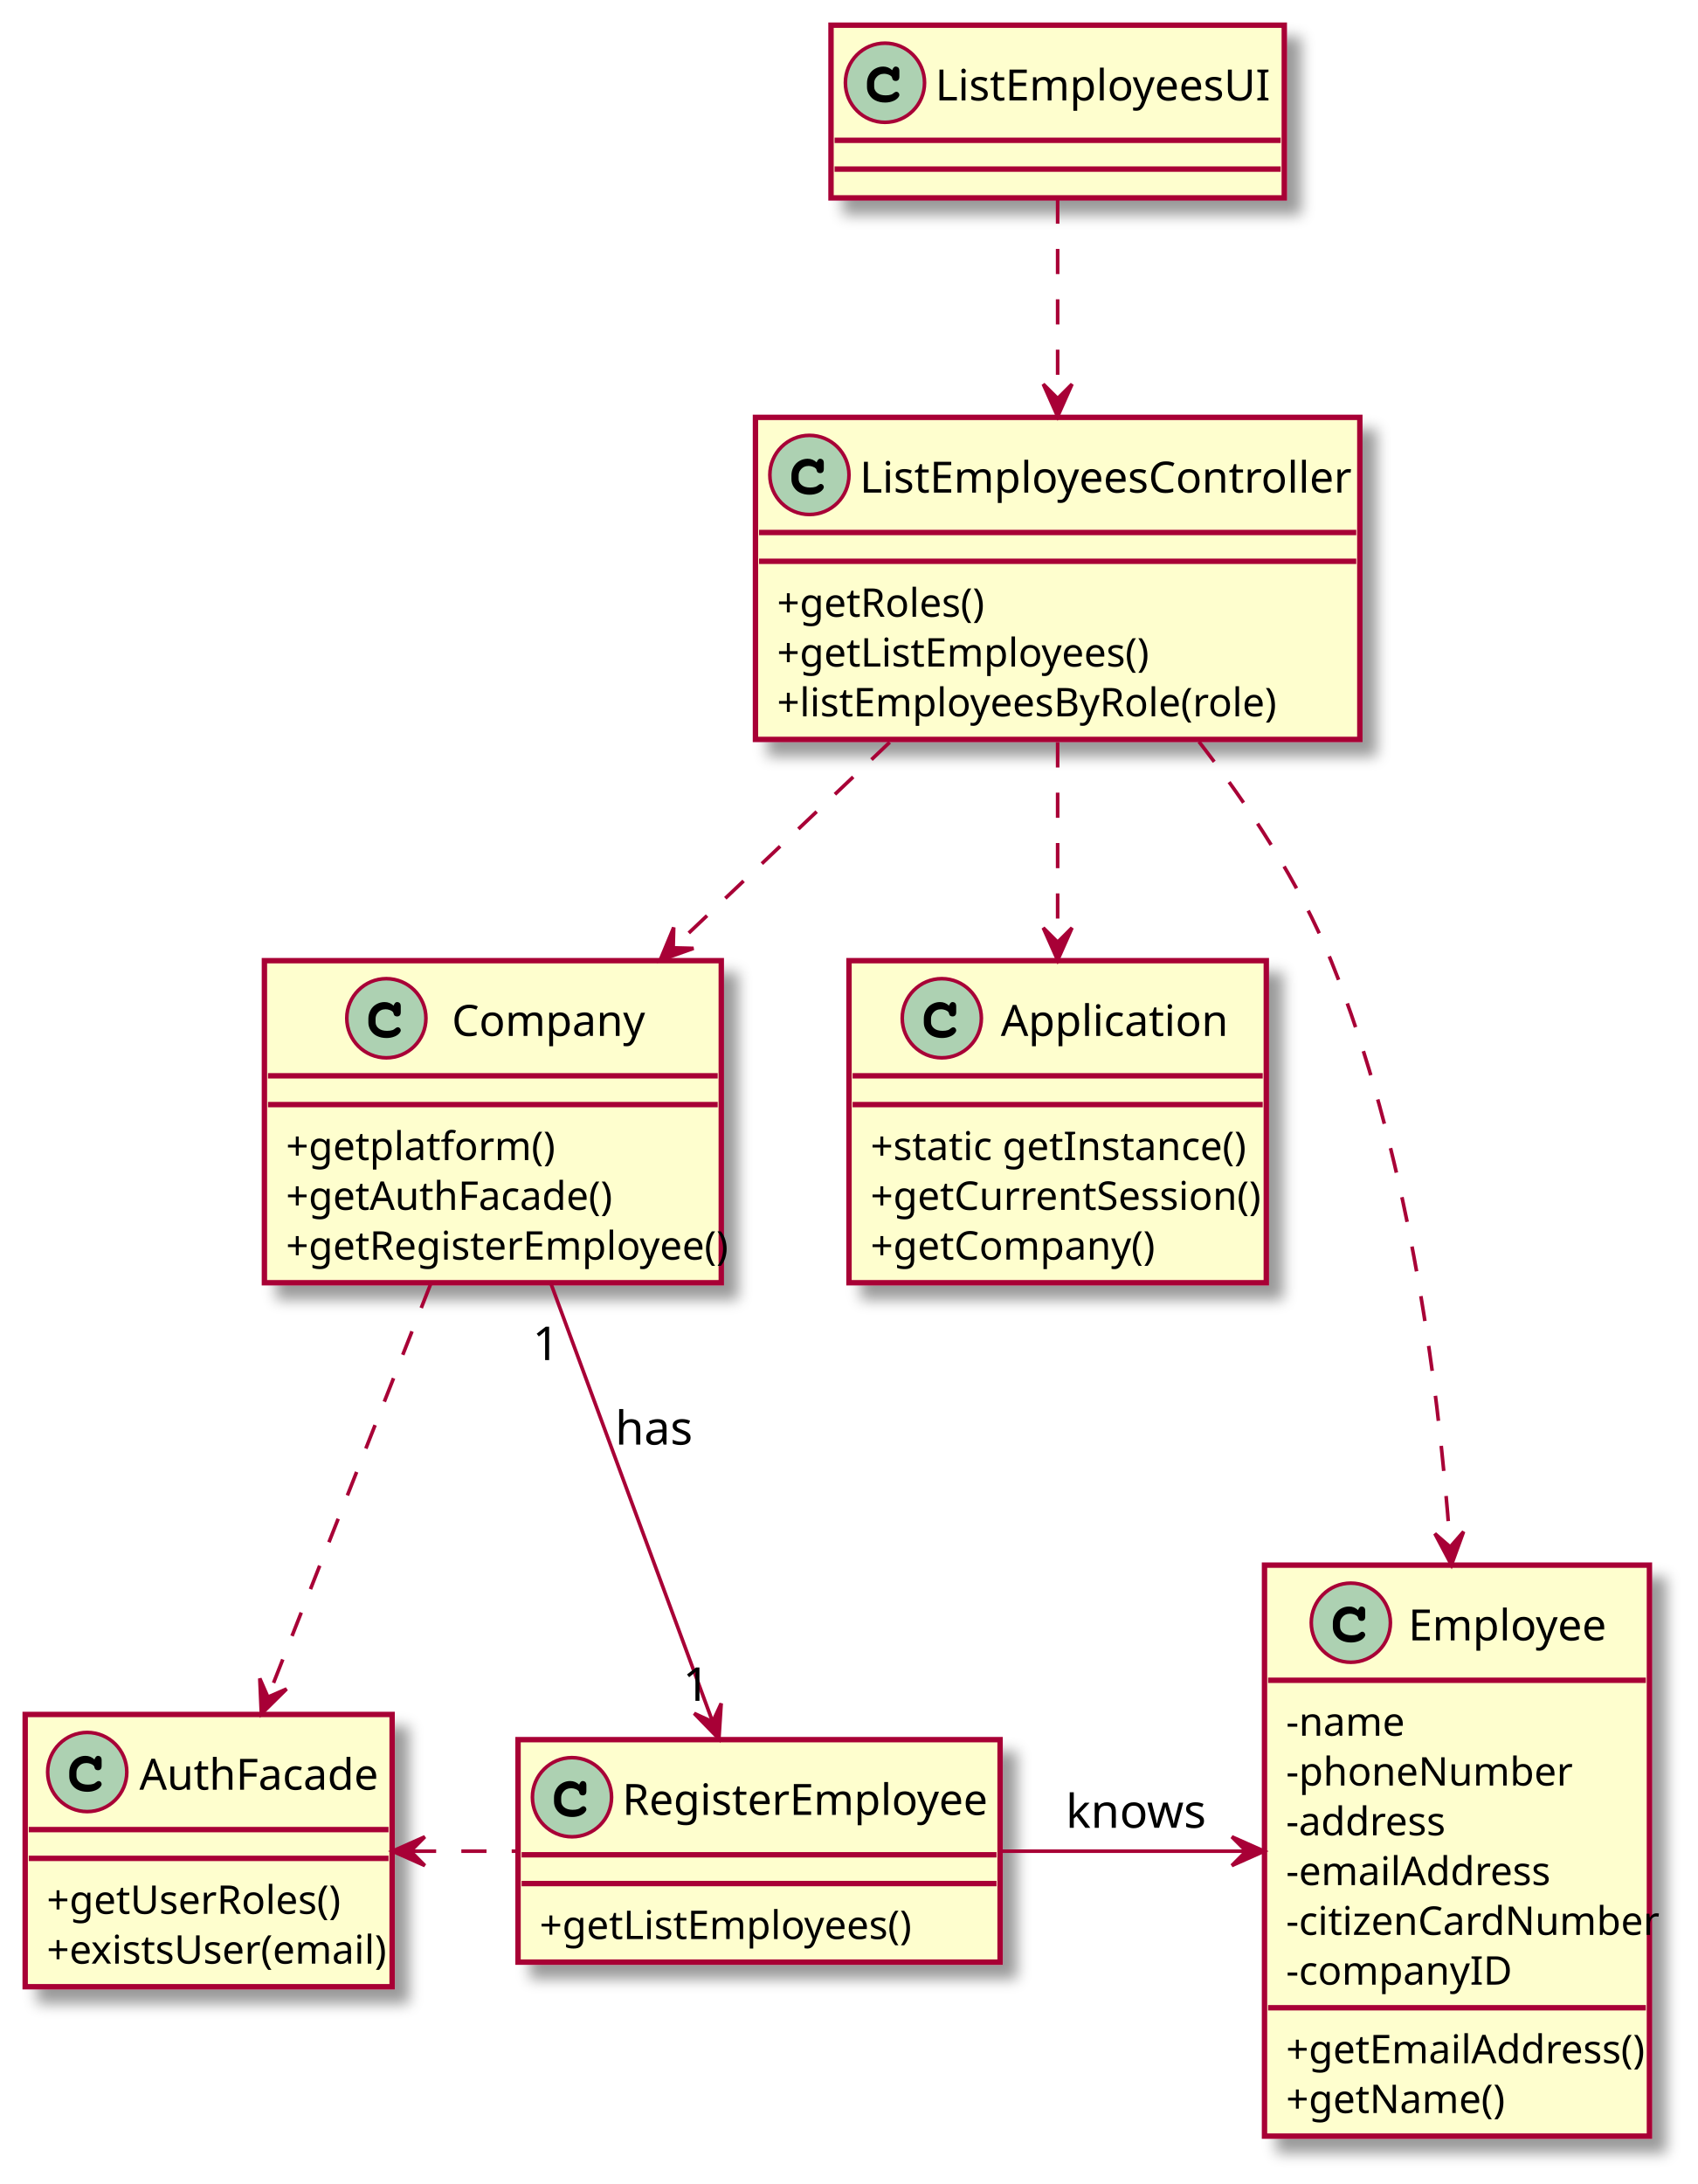
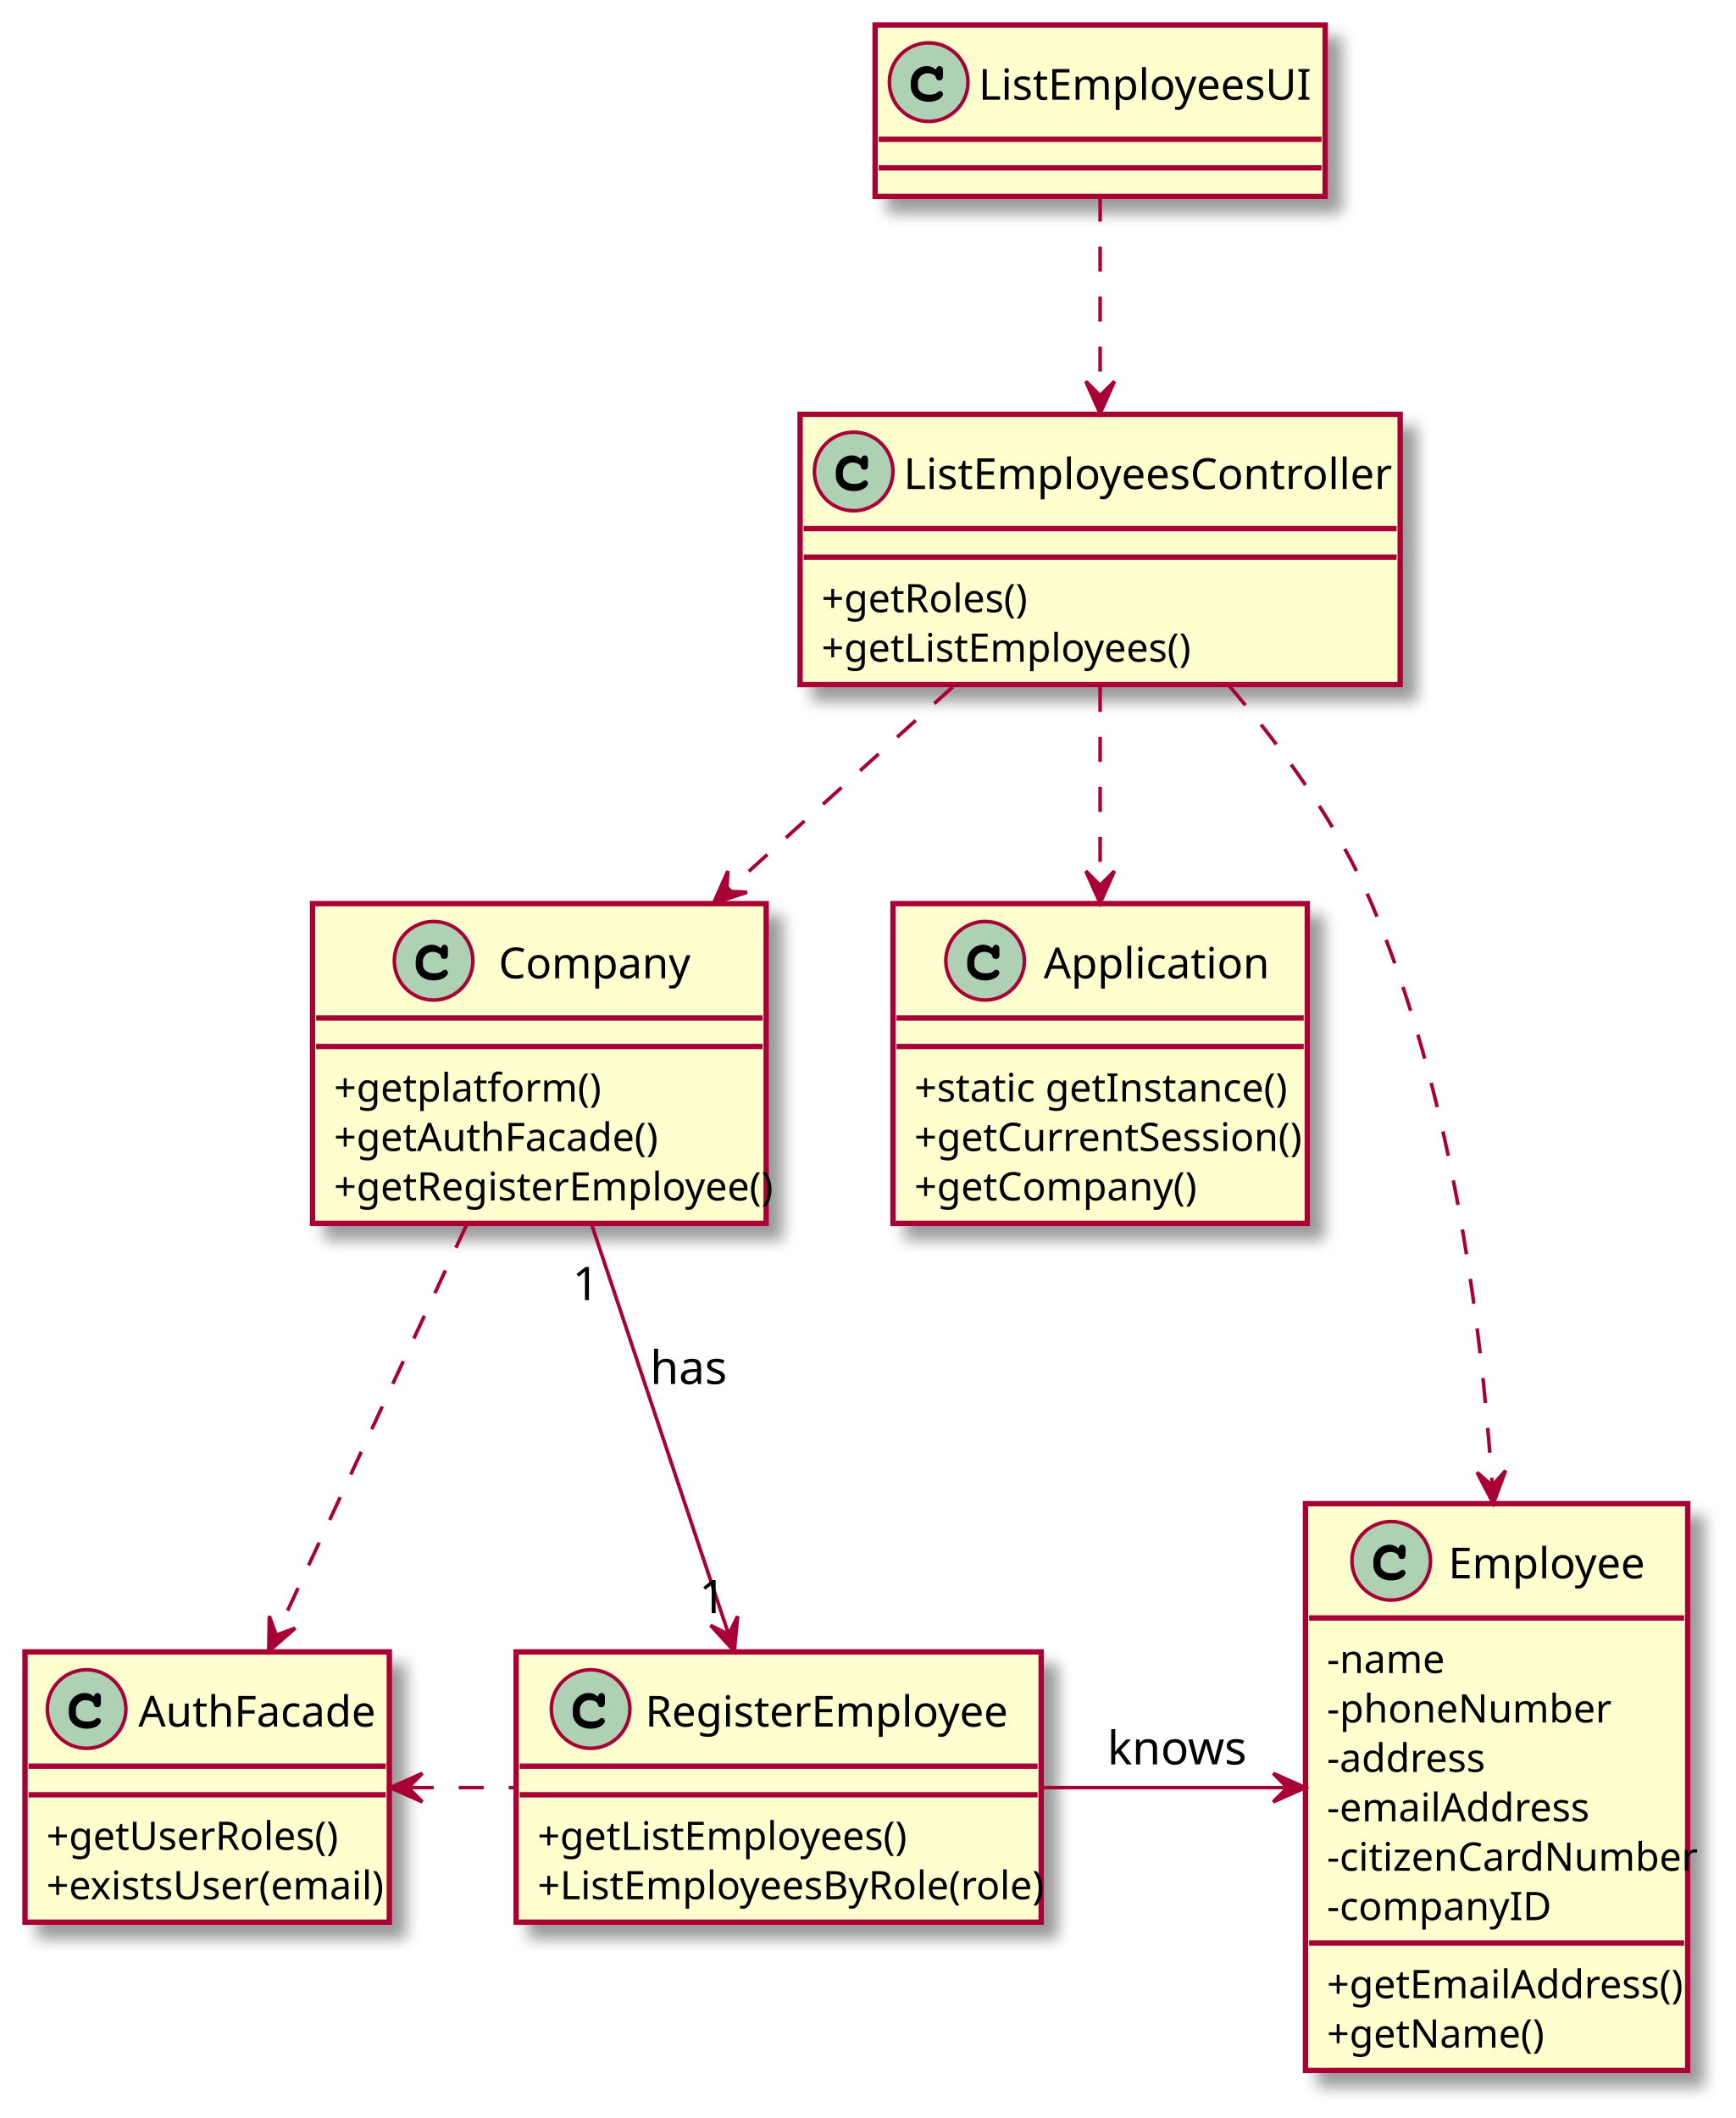
- <svg xmlns="http://www.w3.org/2000/svg" contentScriptType="application/ecmascript" contentStyleType="text/css" height="607px" preserveAspectRatio="none" style="width:472px;height:607px;background:#FFFFFF;" version="1.1" viewBox="0 0 472 607" width="472px" zoomAndPan="magnify">
+ <svg xmlns="http://www.w3.org/2000/svg" contentScriptType="application/ecmascript" contentStyleType="text/css" height="593px" preserveAspectRatio="none" style="width:486px;height:593px;background:#FFFFFF;" version="1.1" viewBox="0 0 486 593" width="486px" zoomAndPan="magnify">
  <defs>
-     <filter height="300%" id="f1q163qgirvrux" width="300%" x="-1" y="-1">
+     <filter height="300%" id="f963phtsgdnoj" width="300%" x="-1" y="-1">
      <feGaussianBlur result="blurOut" stdDeviation="2.0" />
      <feColorMatrix in="blurOut" result="blurOut2" type="matrix" values="0 0 0 0 0 0 0 0 0 0 0 0 0 0 0 0 0 0 .4 0" />
      <feOffset dx="4.0" dy="4.0" in="blurOut2" result="blurOut3" />
      <feBlend in="SourceGraphic" in2="blurOut3" mode="normal" />
    </filter>
  </defs>
  <g>
-     <rect codeLine="4" fill="#FEFECE" filter="url(#f1q163qgirvrux)" height="75.672" id="AuthFacade" style="stroke:#A80036;stroke-width:1.5;" width="102" x="7" y="476.5" />
-     <ellipse cx="24.25" cy="492.5" fill="#ADD1B2" rx="11" ry="11" style="stroke:#A80036;stroke-width:1.0;" />
-     <path d="M26.25,489 Q26.453,488.5 26.688,488.25 Q26.922,488 27.188,488 Q27.656,488 27.953,488.281 Q28.25,488.562 28.25,489.219 L28.25,490.781 Q28.25,491.438 27.969,491.719 Q27.688,492 27.25,492 Q26.859,492 26.609,491.828 Q26.359,491.656 26.25,491.203 Q26.203,490.891 26.031,490.719 Q25.719,490.391 25.156,490.203 Q24.594,490 24.031,490 Q23.328,490 22.734,490.281 Q22.156,490.562 21.703,491.188 Q21.25,491.812 21.25,492.672 L21.25,493.594 Q21.25,494.625 22.094,495.312 Q22.938,496 24.438,496 Q25.328,496 25.953,495.797 Q26.312,495.688 26.719,495.328 Q26.984,495.125 27.125,495.062 Q27.266,495 27.438,495 Q27.766,495 28,495.266 Q28.25,495.516 28.25,495.875 Q28.25,496.219 27.906,496.625 Q27.406,497.219 26.609,497.547 Q25.562,498 24.281,498 Q22.781,498 21.578,497.406 Q20.609,496.938 19.922,495.922 Q19.25,494.906 19.25,493.703 L19.25,492.609 Q19.25,491.359 19.844,490.266 Q20.453,489.172 21.5,488.594 Q22.562,488 23.75,488 Q24.469,488 25.094,488.25 Q25.719,488.5 26.25,489 Z " fill="#000000" />
-     <text fill="#000000" font-family="sans-serif" font-size="12" lengthAdjust="spacing" textLength="65" x="38.75" y="497.41">AuthFacade</text>
-     <line style="stroke:#A80036;stroke-width:1.5;" x1="8" x2="108" y1="508.5" y2="508.5" />
-     <line style="stroke:#A80036;stroke-width:1.5;" x1="8" x2="108" y1="516.5" y2="516.5" />
-     <text fill="#000000" font-family="sans-serif" font-size="11" lengthAdjust="spacing" textLength="79" x="13" y="531.919">+getUserRoles()</text>
-     <text fill="#000000" font-family="sans-serif" font-size="11" lengthAdjust="spacing" textLength="90" x="13" y="545.755">+existsUser(email)</text>
-     <rect codeLine="9" fill="#FEFECE" filter="url(#f1q163qgirvrux)" height="89.508" id="Application" style="stroke:#A80036;stroke-width:1.5;" width="116" x="236" y="267" />
-     <ellipse cx="261.8" cy="283" fill="#ADD1B2" rx="11" ry="11" style="stroke:#A80036;stroke-width:1.0;" />
-     <path d="M263.8,279.5 Q264.003,279 264.238,278.75 Q264.472,278.5 264.738,278.5 Q265.206,278.5 265.503,278.781 Q265.8,279.062 265.8,279.719 L265.8,281.281 Q265.8,281.938 265.519,282.219 Q265.238,282.5 264.8,282.5 Q264.409,282.5 264.159,282.328 Q263.909,282.156 263.8,281.703 Q263.753,281.391 263.581,281.219 Q263.269,280.891 262.706,280.703 Q262.144,280.5 261.581,280.5 Q260.878,280.5 260.284,280.781 Q259.706,281.062 259.253,281.688 Q258.8,282.312 258.8,283.172 L258.8,284.094 Q258.8,285.125 259.644,285.812 Q260.488,286.5 261.988,286.5 Q262.878,286.5 263.503,286.297 Q263.863,286.188 264.269,285.828 Q264.534,285.625 264.675,285.562 Q264.816,285.5 264.988,285.5 Q265.316,285.5 265.55,285.766 Q265.8,286.016 265.8,286.375 Q265.8,286.719 265.456,287.125 Q264.956,287.719 264.159,288.047 Q263.113,288.5 261.831,288.5 Q260.331,288.5 259.128,287.906 Q258.159,287.438 257.472,286.422 Q256.8,285.406 256.8,284.203 L256.8,283.109 Q256.8,281.859 257.394,280.766 Q258.003,279.672 259.05,279.094 Q260.113,278.5 261.3,278.5 Q262.019,278.5 262.644,278.75 Q263.269,279 263.8,279.5 Z " fill="#000000" />
-     <text fill="#000000" font-family="sans-serif" font-size="12" lengthAdjust="spacing" textLength="60" x="278.2" y="287.91">Application</text>
-     <line style="stroke:#A80036;stroke-width:1.5;" x1="237" x2="351" y1="299" y2="299" />
-     <line style="stroke:#A80036;stroke-width:1.5;" x1="237" x2="351" y1="307" y2="307" />
-     <text fill="#000000" font-family="sans-serif" font-size="11" lengthAdjust="spacing" textLength="99" x="242" y="322.419">+static getInstance()</text>
-     <text fill="#000000" font-family="sans-serif" font-size="11" lengthAdjust="spacing" textLength="104" x="242" y="336.255">+getCurrentSession()</text>
-     <text fill="#000000" font-family="sans-serif" font-size="11" lengthAdjust="spacing" textLength="74" x="242" y="350.091">+getCompany()</text>
-     <rect codeLine="16" fill="#FEFECE" filter="url(#f1q163qgirvrux)" height="89.508" id="Company" style="stroke:#A80036;stroke-width:1.5;" width="127" x="73.5" y="267" />
-     <ellipse cx="107.4" cy="283" fill="#ADD1B2" rx="11" ry="11" style="stroke:#A80036;stroke-width:1.0;" />
-     <path d="M109.4,279.5 Q109.603,279 109.838,278.75 Q110.072,278.5 110.338,278.5 Q110.806,278.5 111.103,278.781 Q111.4,279.062 111.4,279.719 L111.4,281.281 Q111.4,281.938 111.119,282.219 Q110.838,282.5 110.4,282.5 Q110.009,282.5 109.759,282.328 Q109.509,282.156 109.4,281.703 Q109.353,281.391 109.181,281.219 Q108.869,280.891 108.306,280.703 Q107.744,280.5 107.181,280.5 Q106.478,280.5 105.884,280.781 Q105.306,281.062 104.853,281.688 Q104.4,282.312 104.4,283.172 L104.4,284.094 Q104.4,285.125 105.244,285.812 Q106.088,286.5 107.588,286.5 Q108.478,286.5 109.103,286.297 Q109.463,286.188 109.869,285.828 Q110.134,285.625 110.275,285.562 Q110.416,285.5 110.588,285.5 Q110.916,285.5 111.15,285.766 Q111.4,286.016 111.4,286.375 Q111.4,286.719 111.056,287.125 Q110.556,287.719 109.759,288.047 Q108.713,288.5 107.431,288.5 Q105.931,288.5 104.728,287.906 Q103.759,287.438 103.072,286.422 Q102.4,285.406 102.4,284.203 L102.4,283.109 Q102.4,281.859 102.994,280.766 Q103.603,279.672 104.65,279.094 Q105.713,278.5 106.9,278.5 Q107.619,278.5 108.244,278.75 Q108.869,279 109.4,279.5 Z " fill="#000000" />
-     <text fill="#000000" font-family="sans-serif" font-size="12" lengthAdjust="spacing" textLength="53" x="125.6" y="287.91">Company</text>
-     <line style="stroke:#A80036;stroke-width:1.5;" x1="74.5" x2="199.5" y1="299" y2="299" />
-     <line style="stroke:#A80036;stroke-width:1.5;" x1="74.5" x2="199.5" y1="307" y2="307" />
-     <text fill="#000000" font-family="sans-serif" font-size="11" lengthAdjust="spacing" textLength="68" x="79.5" y="322.419">+getplatform()</text>
-     <text fill="#000000" font-family="sans-serif" font-size="11" lengthAdjust="spacing" textLength="88" x="79.5" y="336.255">+getAuthFacade()</text>
-     <text fill="#000000" font-family="sans-serif" font-size="11" lengthAdjust="spacing" textLength="115" x="79.5" y="350.091">+getRegisterEmployee()</text>
-     <rect codeLine="22" fill="#FEFECE" filter="url(#f1q163qgirvrux)" height="158.688" id="Employee" style="stroke:#A80036;stroke-width:1.5;" width="107" x="351.5" y="435" />
-     <ellipse cx="375.5" cy="451" fill="#ADD1B2" rx="11" ry="11" style="stroke:#A80036;stroke-width:1.0;" />
-     <path d="M377.5,447.5 Q377.703,447 377.938,446.75 Q378.172,446.5 378.438,446.5 Q378.906,446.5 379.203,446.781 Q379.5,447.062 379.5,447.719 L379.5,449.281 Q379.5,449.938 379.219,450.219 Q378.938,450.5 378.5,450.5 Q378.109,450.5 377.859,450.328 Q377.609,450.156 377.5,449.703 Q377.453,449.391 377.281,449.219 Q376.969,448.891 376.406,448.703 Q375.844,448.5 375.281,448.5 Q374.578,448.5 373.984,448.781 Q373.406,449.062 372.953,449.688 Q372.5,450.312 372.5,451.172 L372.5,452.094 Q372.5,453.125 373.344,453.812 Q374.188,454.5 375.688,454.5 Q376.578,454.5 377.203,454.297 Q377.562,454.188 377.969,453.828 Q378.234,453.625 378.375,453.562 Q378.516,453.5 378.688,453.5 Q379.016,453.5 379.25,453.766 Q379.5,454.016 379.5,454.375 Q379.5,454.719 379.156,455.125 Q378.656,455.719 377.859,456.047 Q376.812,456.5 375.531,456.5 Q374.031,456.5 372.828,455.906 Q371.859,455.438 371.172,454.422 Q370.5,453.406 370.5,452.203 L370.5,451.109 Q370.5,449.859 371.094,448.766 Q371.703,447.672 372.75,447.094 Q373.812,446.5 375,446.5 Q375.719,446.5 376.344,446.75 Q376.969,447 377.5,447.5 Z " fill="#000000" />
-     <text fill="#000000" font-family="sans-serif" font-size="12" lengthAdjust="spacing" textLength="55" x="391.5" y="455.91">Employee</text>
-     <line style="stroke:#A80036;stroke-width:1.5;" x1="352.5" x2="457.5" y1="467" y2="467" />
-     <text fill="#000000" font-family="sans-serif" font-size="11" lengthAdjust="spacing" textLength="30" x="357.5" y="482.419">-name</text>
-     <text fill="#000000" font-family="sans-serif" font-size="11" lengthAdjust="spacing" textLength="71" x="357.5" y="496.255">-phoneNumber</text>
-     <text fill="#000000" font-family="sans-serif" font-size="11" lengthAdjust="spacing" textLength="44" x="357.5" y="510.091">-address</text>
-     <text fill="#000000" font-family="sans-serif" font-size="11" lengthAdjust="spacing" textLength="70" x="357.5" y="523.927">-emailAddress</text>
-     <text fill="#000000" font-family="sans-serif" font-size="11" lengthAdjust="spacing" textLength="95" x="357.5" y="537.763">-citizenCardNumber</text>
-     <text fill="#000000" font-family="sans-serif" font-size="11" lengthAdjust="spacing" textLength="57" x="357.5" y="551.599">-companyID</text>
-     <line style="stroke:#A80036;stroke-width:1.5;" x1="352.5" x2="457.5" y1="558.016" y2="558.016" />
-     <text fill="#000000" font-family="sans-serif" font-size="11" lengthAdjust="spacing" textLength="95" x="357.5" y="573.435">+getEmailAddress()</text>
-     <text fill="#000000" font-family="sans-serif" font-size="11" lengthAdjust="spacing" textLength="56" x="357.5" y="587.27">+getName()</text>
-     <rect codeLine="34" fill="#FEFECE" filter="url(#f1q163qgirvrux)" height="61.836" id="RegisterEmployee" style="stroke:#A80036;stroke-width:1.5;" width="134" x="144" y="483.5" />
-     <ellipse cx="159" cy="499.5" fill="#ADD1B2" rx="11" ry="11" style="stroke:#A80036;stroke-width:1.0;" />
-     <path d="M161,496 Q161.203,495.5 161.438,495.25 Q161.672,495 161.938,495 Q162.406,495 162.703,495.281 Q163,495.562 163,496.219 L163,497.781 Q163,498.438 162.719,498.719 Q162.438,499 162,499 Q161.609,499 161.359,498.828 Q161.109,498.656 161,498.203 Q160.953,497.891 160.781,497.719 Q160.469,497.391 159.906,497.203 Q159.344,497 158.781,497 Q158.078,497 157.484,497.281 Q156.906,497.562 156.453,498.188 Q156,498.812 156,499.672 L156,500.594 Q156,501.625 156.844,502.312 Q157.688,503 159.188,503 Q160.078,503 160.703,502.797 Q161.062,502.688 161.469,502.328 Q161.734,502.125 161.875,502.062 Q162.016,502 162.188,502 Q162.516,502 162.75,502.266 Q163,502.516 163,502.875 Q163,503.219 162.656,503.625 Q162.156,504.219 161.359,504.547 Q160.312,505 159.031,505 Q157.531,505 156.328,504.406 Q155.359,503.938 154.672,502.922 Q154,501.906 154,500.703 L154,499.609 Q154,498.359 154.594,497.266 Q155.203,496.172 156.25,495.594 Q157.312,495 158.5,495 Q159.219,495 159.844,495.25 Q160.469,495.5 161,496 Z " fill="#000000" />
-     <text fill="#000000" font-family="sans-serif" font-size="12" lengthAdjust="spacing" textLength="102" x="173" y="504.41">RegisterEmployee</text>
-     <line style="stroke:#A80036;stroke-width:1.5;" x1="145" x2="277" y1="515.5" y2="515.5" />
-     <line style="stroke:#A80036;stroke-width:1.5;" x1="145" x2="277" y1="523.5" y2="523.5" />
-     <text fill="#000000" font-family="sans-serif" font-size="11" lengthAdjust="spacing" textLength="98" x="150" y="538.919">+getListEmployees()</text>
-     <rect codeLine="44" fill="#FEFECE" filter="url(#f1q163qgirvrux)" height="89.508" id="ListEmployeesController" style="stroke:#A80036;stroke-width:1.5;" width="168" x="210" y="116" />
-     <ellipse cx="225" cy="132" fill="#ADD1B2" rx="11" ry="11" style="stroke:#A80036;stroke-width:1.0;" />
-     <path d="M227,128.5 Q227.203,128 227.438,127.75 Q227.672,127.5 227.938,127.5 Q228.406,127.5 228.703,127.781 Q229,128.062 229,128.719 L229,130.281 Q229,130.938 228.719,131.219 Q228.438,131.5 228,131.5 Q227.609,131.5 227.359,131.328 Q227.109,131.156 227,130.703 Q226.953,130.391 226.781,130.219 Q226.469,129.891 225.906,129.703 Q225.344,129.5 224.781,129.5 Q224.078,129.5 223.484,129.781 Q222.906,130.062 222.453,130.688 Q222,131.312 222,132.172 L222,133.094 Q222,134.125 222.844,134.812 Q223.688,135.5 225.188,135.5 Q226.078,135.5 226.703,135.297 Q227.062,135.188 227.469,134.828 Q227.734,134.625 227.875,134.562 Q228.016,134.5 228.188,134.5 Q228.516,134.5 228.75,134.766 Q229,135.016 229,135.375 Q229,135.719 228.656,136.125 Q228.156,136.719 227.359,137.047 Q226.312,137.5 225.031,137.5 Q223.531,137.5 222.328,136.906 Q221.359,136.438 220.672,135.422 Q220,134.406 220,133.203 L220,132.109 Q220,130.859 220.594,129.766 Q221.203,128.672 222.25,128.094 Q223.312,127.5 224.5,127.5 Q225.219,127.5 225.844,127.75 Q226.469,128 227,128.5 Z " fill="#000000" />
-     <text fill="#000000" font-family="sans-serif" font-size="12" lengthAdjust="spacing" textLength="136" x="239" y="136.91">ListEmployeesController</text>
-     <line style="stroke:#A80036;stroke-width:1.5;" x1="211" x2="377" y1="148" y2="148" />
-     <line style="stroke:#A80036;stroke-width:1.5;" x1="211" x2="377" y1="156" y2="156" />
-     <text fill="#000000" font-family="sans-serif" font-size="11" lengthAdjust="spacing" textLength="56" x="216" y="171.419">+getRoles()</text>
-     <text fill="#000000" font-family="sans-serif" font-size="11" lengthAdjust="spacing" textLength="98" x="216" y="185.255">+getListEmployees()</text>
-     <text fill="#000000" font-family="sans-serif" font-size="11" lengthAdjust="spacing" textLength="131" x="216" y="199.091">+listEmployeesByRole(role)</text>
-     <rect codeLine="52" fill="#FEFECE" filter="url(#f1q163qgirvrux)" height="48" id="ListEmployeesUI" style="stroke:#A80036;stroke-width:1.5;" width="126" x="231" y="7" />
-     <ellipse cx="246" cy="23" fill="#ADD1B2" rx="11" ry="11" style="stroke:#A80036;stroke-width:1.0;" />
-     <path d="M248,19.5 Q248.203,19 248.438,18.75 Q248.672,18.5 248.938,18.5 Q249.406,18.5 249.703,18.781 Q250,19.062 250,19.719 L250,21.281 Q250,21.938 249.719,22.219 Q249.438,22.5 249,22.5 Q248.609,22.5 248.359,22.328 Q248.109,22.156 248,21.703 Q247.953,21.391 247.781,21.219 Q247.469,20.891 246.906,20.703 Q246.344,20.5 245.781,20.5 Q245.078,20.5 244.484,20.781 Q243.906,21.062 243.453,21.688 Q243,22.312 243,23.172 L243,24.094 Q243,25.125 243.844,25.812 Q244.688,26.5 246.188,26.5 Q247.078,26.5 247.703,26.297 Q248.062,26.188 248.469,25.828 Q248.734,25.625 248.875,25.562 Q249.016,25.5 249.188,25.5 Q249.516,25.5 249.75,25.766 Q250,26.016 250,26.375 Q250,26.719 249.656,27.125 Q249.156,27.719 248.359,28.047 Q247.312,28.5 246.031,28.5 Q244.531,28.5 243.328,27.906 Q242.359,27.438 241.672,26.422 Q241,25.406 241,24.203 L241,23.109 Q241,21.859 241.594,20.766 Q242.203,19.672 243.25,19.094 Q244.312,18.5 245.5,18.5 Q246.219,18.5 246.844,18.75 Q247.469,19 248,19.5 Z " fill="#000000" />
-     <text fill="#000000" font-family="sans-serif" font-size="12" lengthAdjust="spacing" textLength="94" x="260" y="27.91">ListEmployeesUI</text>
-     <line style="stroke:#A80036;stroke-width:1.5;" x1="232" x2="356" y1="39" y2="39" />
-     <line style="stroke:#A80036;stroke-width:1.5;" x1="232" x2="356" y1="47" y2="47" />
-     <path codeLine="56" d="M294,55.18 C294,70.59 294,91.42 294,110.45 " fill="none" id="ListEmployeesUI-to-ListEmployeesController" style="stroke:#A80036;stroke-width:1.0;stroke-dasharray:7.0,7.0;" />
-     <polygon fill="#A80036" points="294,115.76,298,106.76,294,110.76,290,106.76,294,115.76" style="stroke:#A80036;stroke-width:1.0;" />
-     <path codeLine="57" d="M294,206.3 C294,223.64 294,243.6 294,261.41 " fill="none" id="ListEmployeesController-to-Application" style="stroke:#A80036;stroke-width:1.0;stroke-dasharray:7.0,7.0;" />
-     <polygon fill="#A80036" points="294,266.87,298,257.87,294,261.87,290,257.87,294,266.87" style="stroke:#A80036;stroke-width:1.0;" />
-     <path codeLine="58" d="M247.32,206.3 C228.42,224.24 206.56,244.98 187.31,263.25 " fill="none" id="ListEmployeesController-to-Company" style="stroke:#A80036;stroke-width:1.0;stroke-dasharray:7.0,7.0;" />
-     <polygon fill="#A80036" points="183.5,266.87,192.782,263.577,187.127,263.428,187.276,257.774,183.5,266.87" style="stroke:#A80036;stroke-width:1.0;" />
-     <path codeLine="59" d="M119.66,357 C106.24,391.06 87.78,437.93 74.56,471.48 " fill="none" id="Company-to-AuthFacade" style="stroke:#A80036;stroke-width:1.0;stroke-dasharray:7.0,7.0;" />
-     <polygon fill="#A80036" points="72.65,476.33,79.663,469.414,74.477,471.676,72.216,466.491,72.65,476.33" style="stroke:#A80036;stroke-width:1.0;" />
-     <path codeLine="60" d="M114.24,514.5 C124.07,514.5 133.9,514.5 143.73,514.5 " fill="none" id="AuthFacade-backto-RegisterEmployee" style="stroke:#A80036;stroke-width:1.0;stroke-dasharray:7.0,7.0;" />
-     <polygon fill="#A80036" points="109.1,514.5,118.1,518.5,114.1,514.5,118.1,510.5,109.1,514.5" style="stroke:#A80036;stroke-width:1.0;" />
-     <path codeLine="61" d="M333.29,206.14 C347.05,223.9 361.24,245.3 370,267 C390.89,318.73 399.61,380.96 403.13,429.94 " fill="none" id="ListEmployeesController-to-Employee" style="stroke:#A80036;stroke-width:1.0;stroke-dasharray:7.0,7.0;" />
-     <polygon fill="#A80036" points="403.47,434.94,406.843,425.687,403.127,429.952,398.862,426.236,403.47,434.94" style="stroke:#A80036;stroke-width:1.0;" />
-     <path codeLine="62" d="M153.24,357 C166.7,393.48 185.59,444.65 198.05,478.41 " fill="none" id="Company-to-RegisterEmployee" style="stroke:#A80036;stroke-width:1.0;" />
-     <polygon fill="#A80036" points="199.84,483.26,200.478,473.432,198.109,478.569,192.972,476.201,199.84,483.26" style="stroke:#A80036;stroke-width:1.0;" />
-     <text fill="#000000" font-family="sans-serif" font-size="13" lengthAdjust="spacing" textLength="21" x="171" y="401.495">has</text>
-     <text fill="#000000" font-family="sans-serif" font-size="13" lengthAdjust="spacing" textLength="7" x="148.032" y="378.008">1</text>
-     <text fill="#000000" font-family="sans-serif" font-size="13" lengthAdjust="spacing" textLength="7" x="189.816" y="472.715">1</text>
-     <path codeLine="63" d="M278.04,514.5 C300.24,514.5 324.77,514.5 346.3,514.5 " fill="none" id="RegisterEmployee-to-Employee" style="stroke:#A80036;stroke-width:1.0;" />
-     <polygon fill="#A80036" points="351.42,514.5,342.42,510.5,346.42,514.5,342.42,518.5,351.42,514.5" style="stroke:#A80036;stroke-width:1.0;" />
-     <text fill="#000000" font-family="sans-serif" font-size="13" lengthAdjust="spacing" textLength="37" x="296.25" y="507.995">knows</text>
+     <rect codeLine="4" fill="#FEFECE" filter="url(#f963phtsgdnoj)" height="75.672" id="AuthFacade" style="stroke:#A80036;stroke-width:1.5;" width="102" x="7" y="462.5" />
+     <ellipse cx="24.25" cy="478.5" fill="#ADD1B2" rx="11" ry="11" style="stroke:#A80036;stroke-width:1.0;" />
+     <path d="M26.25,475 Q26.453,474.5 26.688,474.25 Q26.922,474 27.188,474 Q27.656,474 27.953,474.281 Q28.25,474.562 28.25,475.219 L28.25,476.781 Q28.25,477.438 27.969,477.719 Q27.688,478 27.25,478 Q26.859,478 26.609,477.828 Q26.359,477.656 26.25,477.203 Q26.203,476.891 26.031,476.719 Q25.719,476.391 25.156,476.203 Q24.594,476 24.031,476 Q23.328,476 22.734,476.281 Q22.156,476.562 21.703,477.188 Q21.25,477.812 21.25,478.672 L21.25,479.594 Q21.25,480.625 22.094,481.312 Q22.938,482 24.438,482 Q25.328,482 25.953,481.797 Q26.312,481.688 26.719,481.328 Q26.984,481.125 27.125,481.062 Q27.266,481 27.438,481 Q27.766,481 28,481.266 Q28.25,481.516 28.25,481.875 Q28.25,482.219 27.906,482.625 Q27.406,483.219 26.609,483.547 Q25.562,484 24.281,484 Q22.781,484 21.578,483.406 Q20.609,482.938 19.922,481.922 Q19.25,480.906 19.25,479.703 L19.25,478.609 Q19.25,477.359 19.844,476.266 Q20.453,475.172 21.5,474.594 Q22.562,474 23.75,474 Q24.469,474 25.094,474.25 Q25.719,474.5 26.25,475 Z " fill="#000000" />
+     <text fill="#000000" font-family="sans-serif" font-size="12" lengthAdjust="spacing" textLength="65" x="38.75" y="483.41">AuthFacade</text>
+     <line style="stroke:#A80036;stroke-width:1.5;" x1="8" x2="108" y1="494.5" y2="494.5" />
+     <line style="stroke:#A80036;stroke-width:1.5;" x1="8" x2="108" y1="502.5" y2="502.5" />
+     <text fill="#000000" font-family="sans-serif" font-size="11" lengthAdjust="spacing" textLength="79" x="13" y="517.919">+getUserRoles()</text>
+     <text fill="#000000" font-family="sans-serif" font-size="11" lengthAdjust="spacing" textLength="90" x="13" y="531.755">+existsUser(email)</text>
+     <rect codeLine="9" fill="#FEFECE" filter="url(#f963phtsgdnoj)" height="89.508" id="Application" style="stroke:#A80036;stroke-width:1.5;" width="116" x="250" y="253" />
+     <ellipse cx="275.8" cy="269" fill="#ADD1B2" rx="11" ry="11" style="stroke:#A80036;stroke-width:1.0;" />
+     <path d="M277.8,265.5 Q278.003,265 278.238,264.75 Q278.472,264.5 278.738,264.5 Q279.206,264.5 279.503,264.781 Q279.8,265.062 279.8,265.719 L279.8,267.281 Q279.8,267.938 279.519,268.219 Q279.238,268.5 278.8,268.5 Q278.409,268.5 278.159,268.328 Q277.909,268.156 277.8,267.703 Q277.753,267.391 277.581,267.219 Q277.269,266.891 276.706,266.703 Q276.144,266.5 275.581,266.5 Q274.878,266.5 274.284,266.781 Q273.706,267.062 273.253,267.688 Q272.8,268.312 272.8,269.172 L272.8,270.094 Q272.8,271.125 273.644,271.812 Q274.488,272.5 275.988,272.5 Q276.878,272.5 277.503,272.297 Q277.863,272.188 278.269,271.828 Q278.534,271.625 278.675,271.562 Q278.816,271.5 278.988,271.5 Q279.316,271.5 279.55,271.766 Q279.8,272.016 279.8,272.375 Q279.8,272.719 279.456,273.125 Q278.956,273.719 278.159,274.047 Q277.113,274.5 275.831,274.5 Q274.331,274.5 273.128,273.906 Q272.159,273.438 271.472,272.422 Q270.8,271.406 270.8,270.203 L270.8,269.109 Q270.8,267.859 271.394,266.766 Q272.003,265.672 273.05,265.094 Q274.113,264.5 275.3,264.5 Q276.019,264.5 276.644,264.75 Q277.269,265 277.8,265.5 Z " fill="#000000" />
+     <text fill="#000000" font-family="sans-serif" font-size="12" lengthAdjust="spacing" textLength="60" x="292.2" y="273.91">Application</text>
+     <line style="stroke:#A80036;stroke-width:1.5;" x1="251" x2="365" y1="285" y2="285" />
+     <line style="stroke:#A80036;stroke-width:1.5;" x1="251" x2="365" y1="293" y2="293" />
+     <text fill="#000000" font-family="sans-serif" font-size="11" lengthAdjust="spacing" textLength="99" x="256" y="308.419">+static getInstance()</text>
+     <text fill="#000000" font-family="sans-serif" font-size="11" lengthAdjust="spacing" textLength="104" x="256" y="322.255">+getCurrentSession()</text>
+     <text fill="#000000" font-family="sans-serif" font-size="11" lengthAdjust="spacing" textLength="74" x="256" y="336.091">+getCompany()</text>
+     <rect codeLine="16" fill="#FEFECE" filter="url(#f963phtsgdnoj)" height="89.508" id="Company" style="stroke:#A80036;stroke-width:1.5;" width="127" x="87.5" y="253" />
+     <ellipse cx="121.4" cy="269" fill="#ADD1B2" rx="11" ry="11" style="stroke:#A80036;stroke-width:1.0;" />
+     <path d="M123.4,265.5 Q123.603,265 123.838,264.75 Q124.072,264.5 124.338,264.5 Q124.806,264.5 125.103,264.781 Q125.4,265.062 125.4,265.719 L125.4,267.281 Q125.4,267.938 125.119,268.219 Q124.838,268.5 124.4,268.5 Q124.009,268.5 123.759,268.328 Q123.509,268.156 123.4,267.703 Q123.353,267.391 123.181,267.219 Q122.869,266.891 122.306,266.703 Q121.744,266.5 121.181,266.5 Q120.478,266.5 119.884,266.781 Q119.306,267.062 118.853,267.688 Q118.4,268.312 118.4,269.172 L118.4,270.094 Q118.4,271.125 119.244,271.812 Q120.088,272.5 121.588,272.5 Q122.478,272.5 123.103,272.297 Q123.463,272.188 123.869,271.828 Q124.134,271.625 124.275,271.562 Q124.416,271.5 124.588,271.5 Q124.916,271.5 125.15,271.766 Q125.4,272.016 125.4,272.375 Q125.4,272.719 125.056,273.125 Q124.556,273.719 123.759,274.047 Q122.713,274.5 121.431,274.5 Q119.931,274.5 118.728,273.906 Q117.759,273.438 117.072,272.422 Q116.4,271.406 116.4,270.203 L116.4,269.109 Q116.4,267.859 116.994,266.766 Q117.603,265.672 118.65,265.094 Q119.713,264.5 120.9,264.5 Q121.619,264.5 122.244,264.75 Q122.869,265 123.4,265.5 Z " fill="#000000" />
+     <text fill="#000000" font-family="sans-serif" font-size="12" lengthAdjust="spacing" textLength="53" x="139.6" y="273.91">Company</text>
+     <line style="stroke:#A80036;stroke-width:1.5;" x1="88.5" x2="213.5" y1="285" y2="285" />
+     <line style="stroke:#A80036;stroke-width:1.5;" x1="88.5" x2="213.5" y1="293" y2="293" />
+     <text fill="#000000" font-family="sans-serif" font-size="11" lengthAdjust="spacing" textLength="68" x="93.5" y="308.419">+getplatform()</text>
+     <text fill="#000000" font-family="sans-serif" font-size="11" lengthAdjust="spacing" textLength="88" x="93.5" y="322.255">+getAuthFacade()</text>
+     <text fill="#000000" font-family="sans-serif" font-size="11" lengthAdjust="spacing" textLength="115" x="93.5" y="336.091">+getRegisterEmployee()</text>
+     <rect codeLine="22" fill="#FEFECE" filter="url(#f963phtsgdnoj)" height="158.688" id="Employee" style="stroke:#A80036;stroke-width:1.5;" width="107" x="365.5" y="421" />
+     <ellipse cx="389.5" cy="437" fill="#ADD1B2" rx="11" ry="11" style="stroke:#A80036;stroke-width:1.0;" />
+     <path d="M391.5,433.5 Q391.703,433 391.938,432.75 Q392.172,432.5 392.438,432.5 Q392.906,432.5 393.203,432.781 Q393.5,433.062 393.5,433.719 L393.5,435.281 Q393.5,435.938 393.219,436.219 Q392.938,436.5 392.5,436.5 Q392.109,436.5 391.859,436.328 Q391.609,436.156 391.5,435.703 Q391.453,435.391 391.281,435.219 Q390.969,434.891 390.406,434.703 Q389.844,434.5 389.281,434.5 Q388.578,434.5 387.984,434.781 Q387.406,435.062 386.953,435.688 Q386.5,436.312 386.5,437.172 L386.5,438.094 Q386.5,439.125 387.344,439.812 Q388.188,440.5 389.688,440.5 Q390.578,440.5 391.203,440.297 Q391.562,440.188 391.969,439.828 Q392.234,439.625 392.375,439.562 Q392.516,439.5 392.688,439.5 Q393.016,439.5 393.25,439.766 Q393.5,440.016 393.5,440.375 Q393.5,440.719 393.156,441.125 Q392.656,441.719 391.859,442.047 Q390.812,442.5 389.531,442.5 Q388.031,442.5 386.828,441.906 Q385.859,441.438 385.172,440.422 Q384.5,439.406 384.5,438.203 L384.5,437.109 Q384.5,435.859 385.094,434.766 Q385.703,433.672 386.75,433.094 Q387.812,432.5 389,432.5 Q389.719,432.5 390.344,432.75 Q390.969,433 391.5,433.5 Z " fill="#000000" />
+     <text fill="#000000" font-family="sans-serif" font-size="12" lengthAdjust="spacing" textLength="55" x="405.5" y="441.91">Employee</text>
+     <line style="stroke:#A80036;stroke-width:1.5;" x1="366.5" x2="471.5" y1="453" y2="453" />
+     <text fill="#000000" font-family="sans-serif" font-size="11" lengthAdjust="spacing" textLength="30" x="371.5" y="468.419">-name</text>
+     <text fill="#000000" font-family="sans-serif" font-size="11" lengthAdjust="spacing" textLength="71" x="371.5" y="482.255">-phoneNumber</text>
+     <text fill="#000000" font-family="sans-serif" font-size="11" lengthAdjust="spacing" textLength="44" x="371.5" y="496.091">-address</text>
+     <text fill="#000000" font-family="sans-serif" font-size="11" lengthAdjust="spacing" textLength="70" x="371.5" y="509.927">-emailAddress</text>
+     <text fill="#000000" font-family="sans-serif" font-size="11" lengthAdjust="spacing" textLength="95" x="371.5" y="523.763">-citizenCardNumber</text>
+     <text fill="#000000" font-family="sans-serif" font-size="11" lengthAdjust="spacing" textLength="57" x="371.5" y="537.599">-companyID</text>
+     <line style="stroke:#A80036;stroke-width:1.5;" x1="366.5" x2="471.5" y1="544.016" y2="544.016" />
+     <text fill="#000000" font-family="sans-serif" font-size="11" lengthAdjust="spacing" textLength="95" x="371.5" y="559.435">+getEmailAddress()</text>
+     <text fill="#000000" font-family="sans-serif" font-size="11" lengthAdjust="spacing" textLength="56" x="371.5" y="573.27">+getName()</text>
+     <rect codeLine="34" fill="#FEFECE" filter="url(#f963phtsgdnoj)" height="75.672" id="RegisterEmployee" style="stroke:#A80036;stroke-width:1.5;" width="147" x="144.5" y="462.5" />
+     <ellipse cx="165.35" cy="478.5" fill="#ADD1B2" rx="11" ry="11" style="stroke:#A80036;stroke-width:1.0;" />
+     <path d="M167.35,475 Q167.553,474.5 167.787,474.25 Q168.022,474 168.287,474 Q168.756,474 169.053,474.281 Q169.35,474.562 169.35,475.219 L169.35,476.781 Q169.35,477.438 169.069,477.719 Q168.787,478 168.35,478 Q167.959,478 167.709,477.828 Q167.459,477.656 167.35,477.203 Q167.303,476.891 167.131,476.719 Q166.819,476.391 166.256,476.203 Q165.694,476 165.131,476 Q164.428,476 163.834,476.281 Q163.256,476.562 162.803,477.188 Q162.35,477.812 162.35,478.672 L162.35,479.594 Q162.35,480.625 163.194,481.312 Q164.037,482 165.537,482 Q166.428,482 167.053,481.797 Q167.412,481.688 167.819,481.328 Q168.084,481.125 168.225,481.062 Q168.366,481 168.537,481 Q168.866,481 169.1,481.266 Q169.35,481.516 169.35,481.875 Q169.35,482.219 169.006,482.625 Q168.506,483.219 167.709,483.547 Q166.662,484 165.381,484 Q163.881,484 162.678,483.406 Q161.709,482.938 161.022,481.922 Q160.35,480.906 160.35,479.703 L160.35,478.609 Q160.35,477.359 160.944,476.266 Q161.553,475.172 162.6,474.594 Q163.662,474 164.85,474 Q165.569,474 166.194,474.25 Q166.819,474.5 167.35,475 Z " fill="#000000" />
+     <text fill="#000000" font-family="sans-serif" font-size="12" lengthAdjust="spacing" textLength="102" x="180.65" y="483.41">RegisterEmployee</text>
+     <line style="stroke:#A80036;stroke-width:1.5;" x1="145.5" x2="290.5" y1="494.5" y2="494.5" />
+     <line style="stroke:#A80036;stroke-width:1.5;" x1="145.5" x2="290.5" y1="502.5" y2="502.5" />
+     <text fill="#000000" font-family="sans-serif" font-size="11" lengthAdjust="spacing" textLength="98" x="150.5" y="517.919">+getListEmployees()</text>
+     <text fill="#000000" font-family="sans-serif" font-size="11" lengthAdjust="spacing" textLength="135" x="150.5" y="531.755">+ListEmployeesByRole(role)</text>
+     <rect codeLine="45" fill="#FEFECE" filter="url(#f963phtsgdnoj)" height="75.672" id="ListEmployeesController" style="stroke:#A80036;stroke-width:1.5;" width="168" x="224" y="116" />
+     <ellipse cx="239" cy="132" fill="#ADD1B2" rx="11" ry="11" style="stroke:#A80036;stroke-width:1.0;" />
+     <path d="M241,128.5 Q241.203,128 241.438,127.75 Q241.672,127.5 241.938,127.5 Q242.406,127.5 242.703,127.781 Q243,128.062 243,128.719 L243,130.281 Q243,130.938 242.719,131.219 Q242.438,131.5 242,131.5 Q241.609,131.5 241.359,131.328 Q241.109,131.156 241,130.703 Q240.953,130.391 240.781,130.219 Q240.469,129.891 239.906,129.703 Q239.344,129.5 238.781,129.5 Q238.078,129.5 237.484,129.781 Q236.906,130.062 236.453,130.688 Q236,131.312 236,132.172 L236,133.094 Q236,134.125 236.844,134.812 Q237.688,135.5 239.188,135.5 Q240.078,135.5 240.703,135.297 Q241.062,135.188 241.469,134.828 Q241.734,134.625 241.875,134.562 Q242.016,134.5 242.188,134.5 Q242.516,134.5 242.75,134.766 Q243,135.016 243,135.375 Q243,135.719 242.656,136.125 Q242.156,136.719 241.359,137.047 Q240.312,137.5 239.031,137.5 Q237.531,137.5 236.328,136.906 Q235.359,136.438 234.672,135.422 Q234,134.406 234,133.203 L234,132.109 Q234,130.859 234.594,129.766 Q235.203,128.672 236.25,128.094 Q237.312,127.5 238.5,127.5 Q239.219,127.5 239.844,127.75 Q240.469,128 241,128.5 Z " fill="#000000" />
+     <text fill="#000000" font-family="sans-serif" font-size="12" lengthAdjust="spacing" textLength="136" x="253" y="136.91">ListEmployeesController</text>
+     <line style="stroke:#A80036;stroke-width:1.5;" x1="225" x2="391" y1="148" y2="148" />
+     <line style="stroke:#A80036;stroke-width:1.5;" x1="225" x2="391" y1="156" y2="156" />
+     <text fill="#000000" font-family="sans-serif" font-size="11" lengthAdjust="spacing" textLength="56" x="230" y="171.419">+getRoles()</text>
+     <text fill="#000000" font-family="sans-serif" font-size="11" lengthAdjust="spacing" textLength="98" x="230" y="185.255">+getListEmployees()</text>
+     <rect codeLine="54" fill="#FEFECE" filter="url(#f963phtsgdnoj)" height="48" id="ListEmployeesUI" style="stroke:#A80036;stroke-width:1.5;" width="126" x="245" y="7" />
+     <ellipse cx="260" cy="23" fill="#ADD1B2" rx="11" ry="11" style="stroke:#A80036;stroke-width:1.0;" />
+     <path d="M262,19.5 Q262.203,19 262.438,18.75 Q262.672,18.5 262.938,18.5 Q263.406,18.5 263.703,18.781 Q264,19.062 264,19.719 L264,21.281 Q264,21.938 263.719,22.219 Q263.438,22.5 263,22.5 Q262.609,22.5 262.359,22.328 Q262.109,22.156 262,21.703 Q261.953,21.391 261.781,21.219 Q261.469,20.891 260.906,20.703 Q260.344,20.5 259.781,20.5 Q259.078,20.5 258.484,20.781 Q257.906,21.062 257.453,21.688 Q257,22.312 257,23.172 L257,24.094 Q257,25.125 257.844,25.812 Q258.688,26.5 260.188,26.5 Q261.078,26.5 261.703,26.297 Q262.062,26.188 262.469,25.828 Q262.734,25.625 262.875,25.562 Q263.016,25.5 263.188,25.5 Q263.516,25.5 263.75,25.766 Q264,26.016 264,26.375 Q264,26.719 263.656,27.125 Q263.156,27.719 262.359,28.047 Q261.312,28.5 260.031,28.5 Q258.531,28.5 257.328,27.906 Q256.359,27.438 255.672,26.422 Q255,25.406 255,24.203 L255,23.109 Q255,21.859 255.594,20.766 Q256.203,19.672 257.25,19.094 Q258.312,18.5 259.5,18.5 Q260.219,18.5 260.844,18.75 Q261.469,19 262,19.5 Z " fill="#000000" />
+     <text fill="#000000" font-family="sans-serif" font-size="12" lengthAdjust="spacing" textLength="94" x="274" y="27.91">ListEmployeesUI</text>
+     <line style="stroke:#A80036;stroke-width:1.5;" x1="246" x2="370" y1="39" y2="39" />
+     <line style="stroke:#A80036;stroke-width:1.5;" x1="246" x2="370" y1="47" y2="47" />
+     <path codeLine="58" d="M308,55.04 C308,70.71 308,91.91 308,110.58 " fill="none" id="ListEmployeesUI-to-ListEmployeesController" style="stroke:#A80036;stroke-width:1.0;stroke-dasharray:7.0,7.0;" />
+     <polygon fill="#A80036" points="308,115.77,312,106.77,308,110.77,304,106.77,308,115.77" style="stroke:#A80036;stroke-width:1.0;" />
+     <path codeLine="59" d="M308,192.31 C308,209.28 308,229.6 308,247.81 " fill="none" id="ListEmployeesController-to-Application" style="stroke:#A80036;stroke-width:1.0;stroke-dasharray:7.0,7.0;" />
+     <polygon fill="#A80036" points="308,252.88,312,243.88,308,247.88,304,243.88,308,252.88" style="stroke:#A80036;stroke-width:1.0;" />
+     <path codeLine="60" d="M266.75,192.31 C247.42,209.79 224.17,230.82 203.59,249.43 " fill="none" id="ListEmployeesController-to-Company" style="stroke:#A80036;stroke-width:1.0;stroke-dasharray:7.0,7.0;" />
+     <polygon fill="#A80036" points="199.78,252.88,209.14,249.815,203.49,249.528,203.776,243.879,199.78,252.88" style="stroke:#A80036;stroke-width:1.0;" />
+     <path codeLine="61" d="M130.59,343 C114.79,377.06 93.05,423.93 77.49,457.48 " fill="none" id="Company-to-AuthFacade" style="stroke:#A80036;stroke-width:1.0;stroke-dasharray:7.0,7.0;" />
+     <polygon fill="#A80036" points="75.24,462.33,82.655,455.848,77.344,457.794,75.397,452.482,75.24,462.33" style="stroke:#A80036;stroke-width:1.0;" />
+     <path codeLine="62" d="M114.42,500.5 C124.31,500.5 134.2,500.5 144.08,500.5 " fill="none" id="AuthFacade-backto-RegisterEmployee" style="stroke:#A80036;stroke-width:1.0;stroke-dasharray:7.0,7.0;" />
+     <polygon fill="#A80036" points="109.25,500.5,118.25,504.5,114.25,500.5,118.25,496.5,109.25,500.5" style="stroke:#A80036;stroke-width:1.0;" />
+     <path codeLine="63" d="M344.17,192.06 C358.88,209.26 374.6,230.79 384,253 C405.78,304.47 414.49,366.84 417.77,415.96 " fill="none" id="ListEmployeesController-to-Employee" style="stroke:#A80036;stroke-width:1.0;stroke-dasharray:7.0,7.0;" />
+     <polygon fill="#A80036" points="418.09,420.97,421.516,411.736,417.775,415.98,413.532,412.24,418.09,420.97" style="stroke:#A80036;stroke-width:1.0;" />
+     <path codeLine="64" d="M165.7,343 C177.09,377.06 192.75,423.93 203.96,457.48 " fill="none" id="Company-to-RegisterEmployee" style="stroke:#A80036;stroke-width:1.0;" />
+     <polygon fill="#A80036" points="205.58,462.33,206.52,452.526,203.995,457.588,198.933,455.063,205.58,462.33" style="stroke:#A80036;stroke-width:1.0;" />
+     <text fill="#000000" font-family="sans-serif" font-size="13" lengthAdjust="spacing" textLength="21" x="182" y="387.495">has</text>
+     <text fill="#000000" font-family="sans-serif" font-size="13" lengthAdjust="spacing" textLength="7" x="160.275" y="364.008">1</text>
+     <text fill="#000000" font-family="sans-serif" font-size="13" lengthAdjust="spacing" textLength="7" x="195.744" y="451.662">1</text>
+     <path codeLine="65" d="M291.7,500.5 C314.32,500.5 338.88,500.5 360.35,500.5 " fill="none" id="RegisterEmployee-to-Employee" style="stroke:#A80036;stroke-width:1.0;" />
+     <polygon fill="#A80036" points="365.45,500.5,356.45,496.5,360.45,500.5,356.45,504.5,365.45,500.5" style="stroke:#A80036;stroke-width:1.0;" />
+     <text fill="#000000" font-family="sans-serif" font-size="13" lengthAdjust="spacing" textLength="37" x="310" y="493.995">knows</text>
  </g>
</svg>
